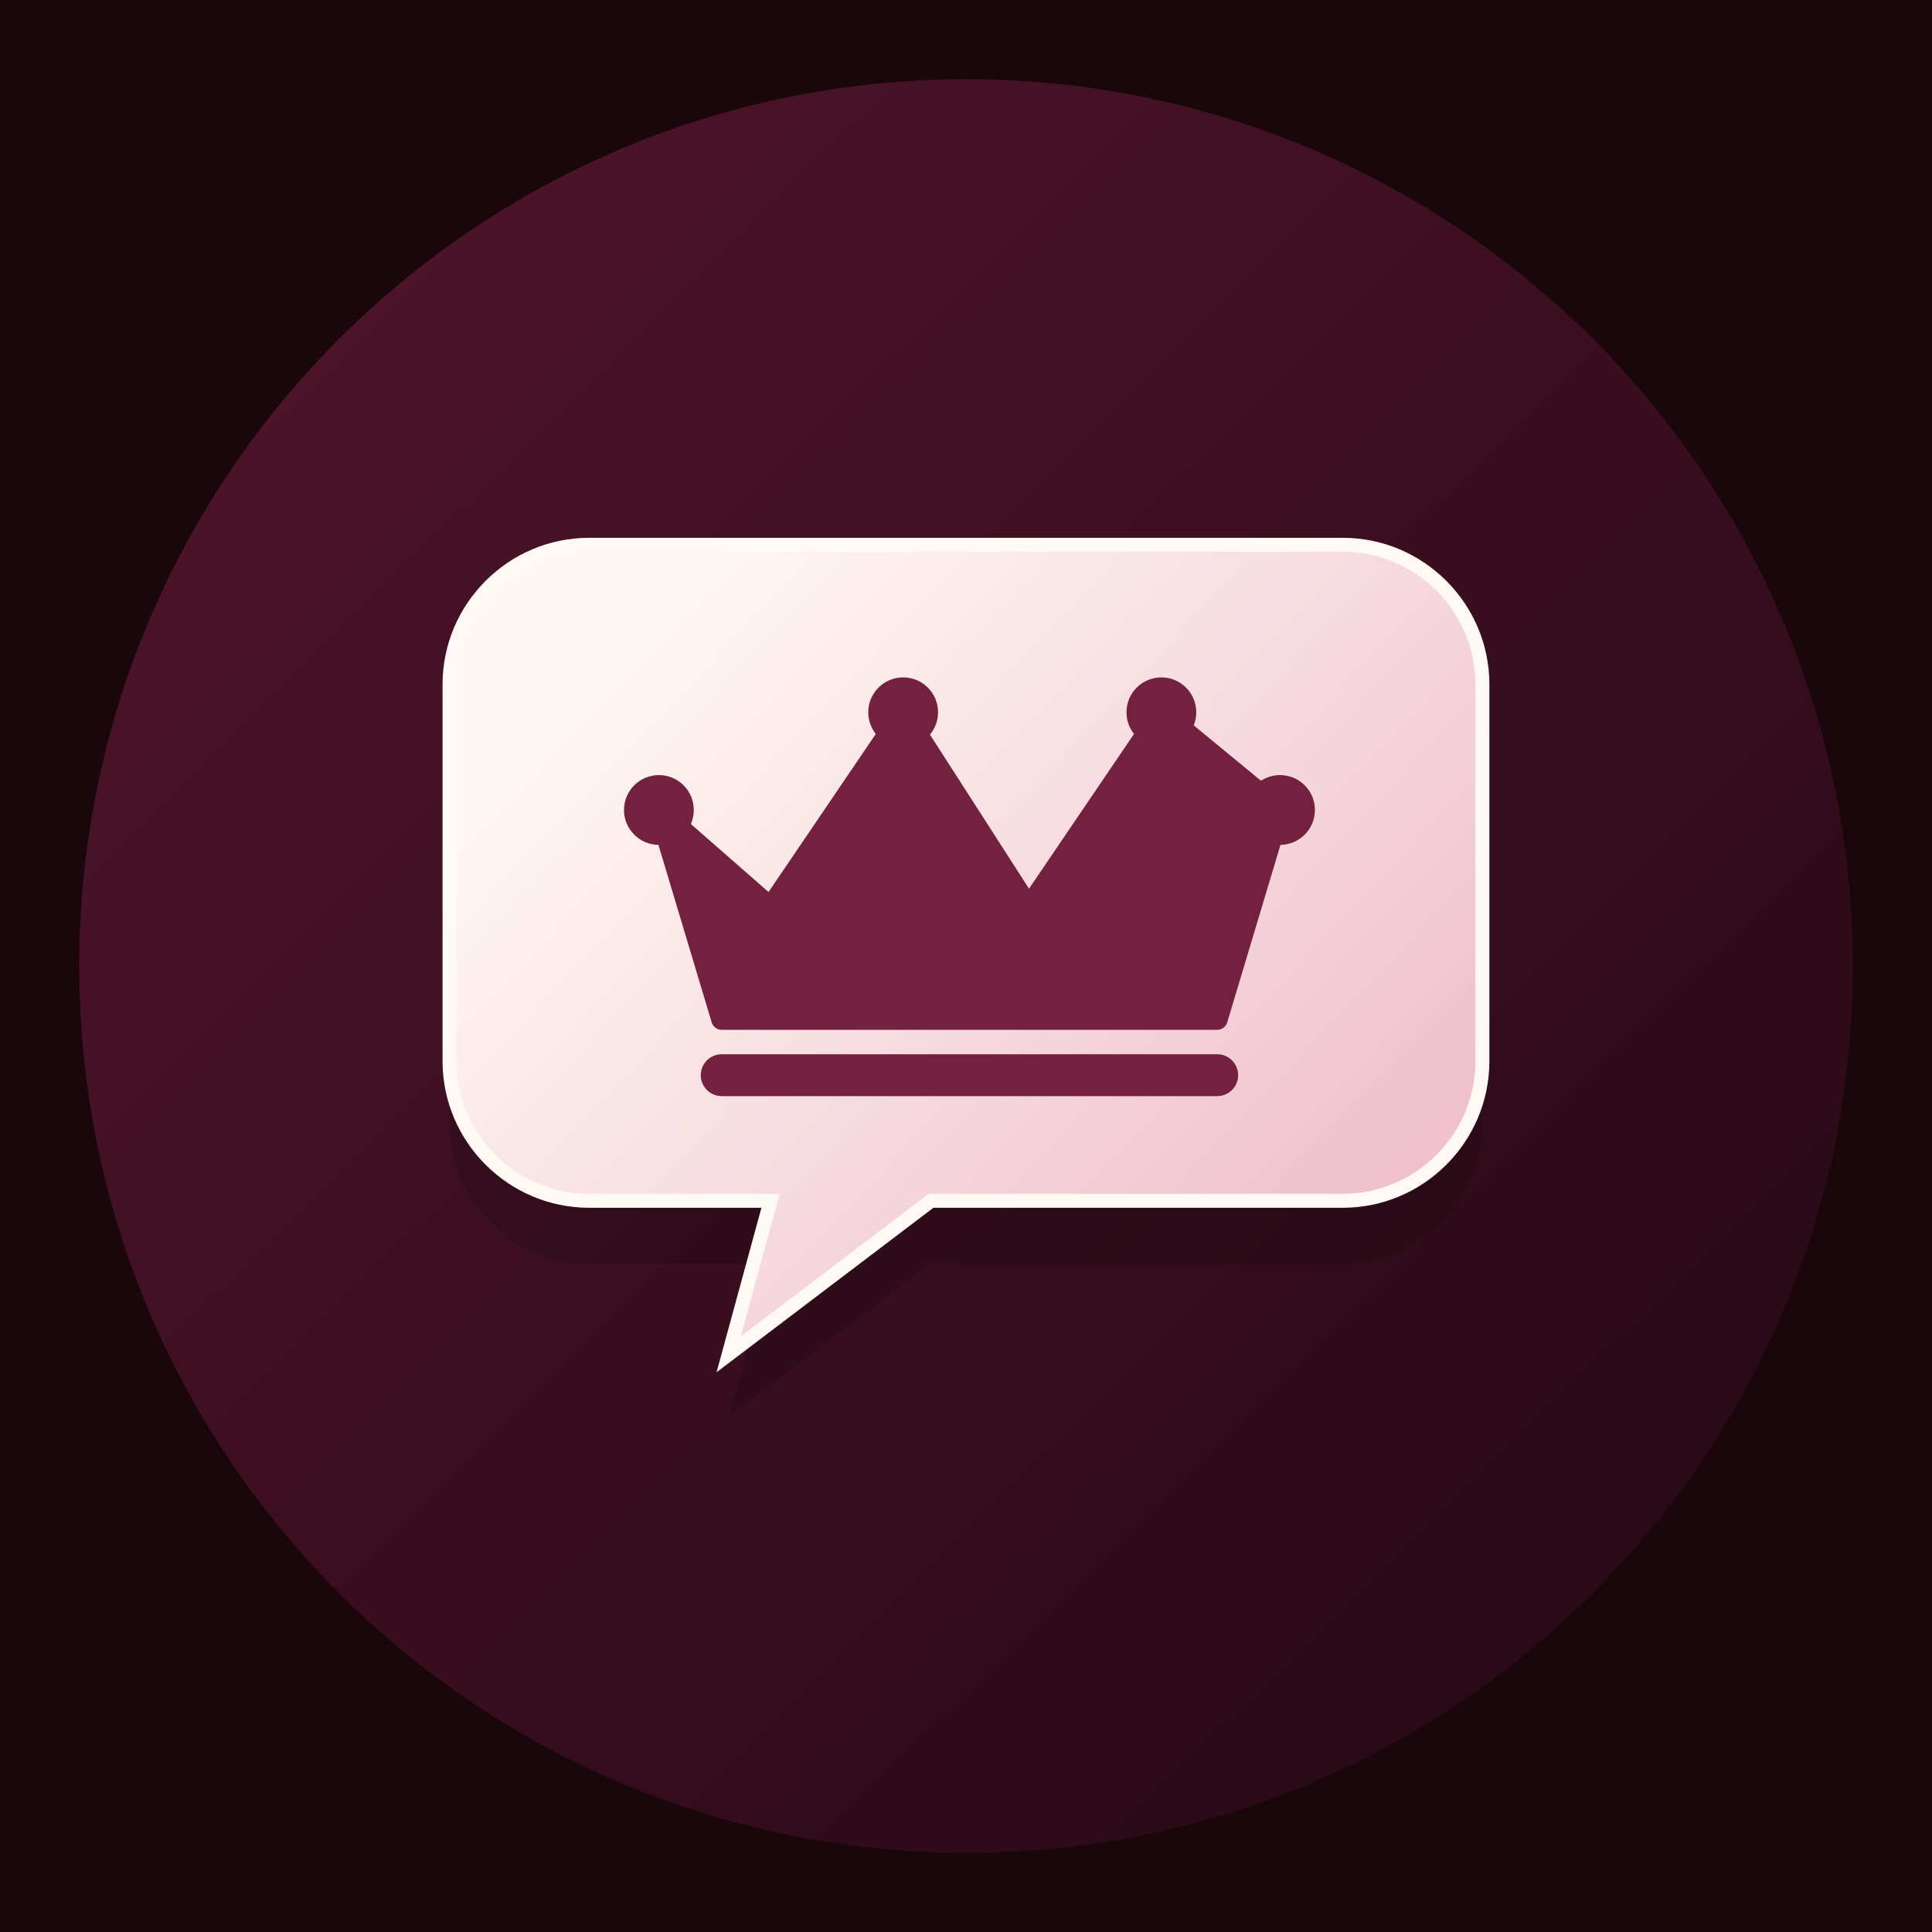
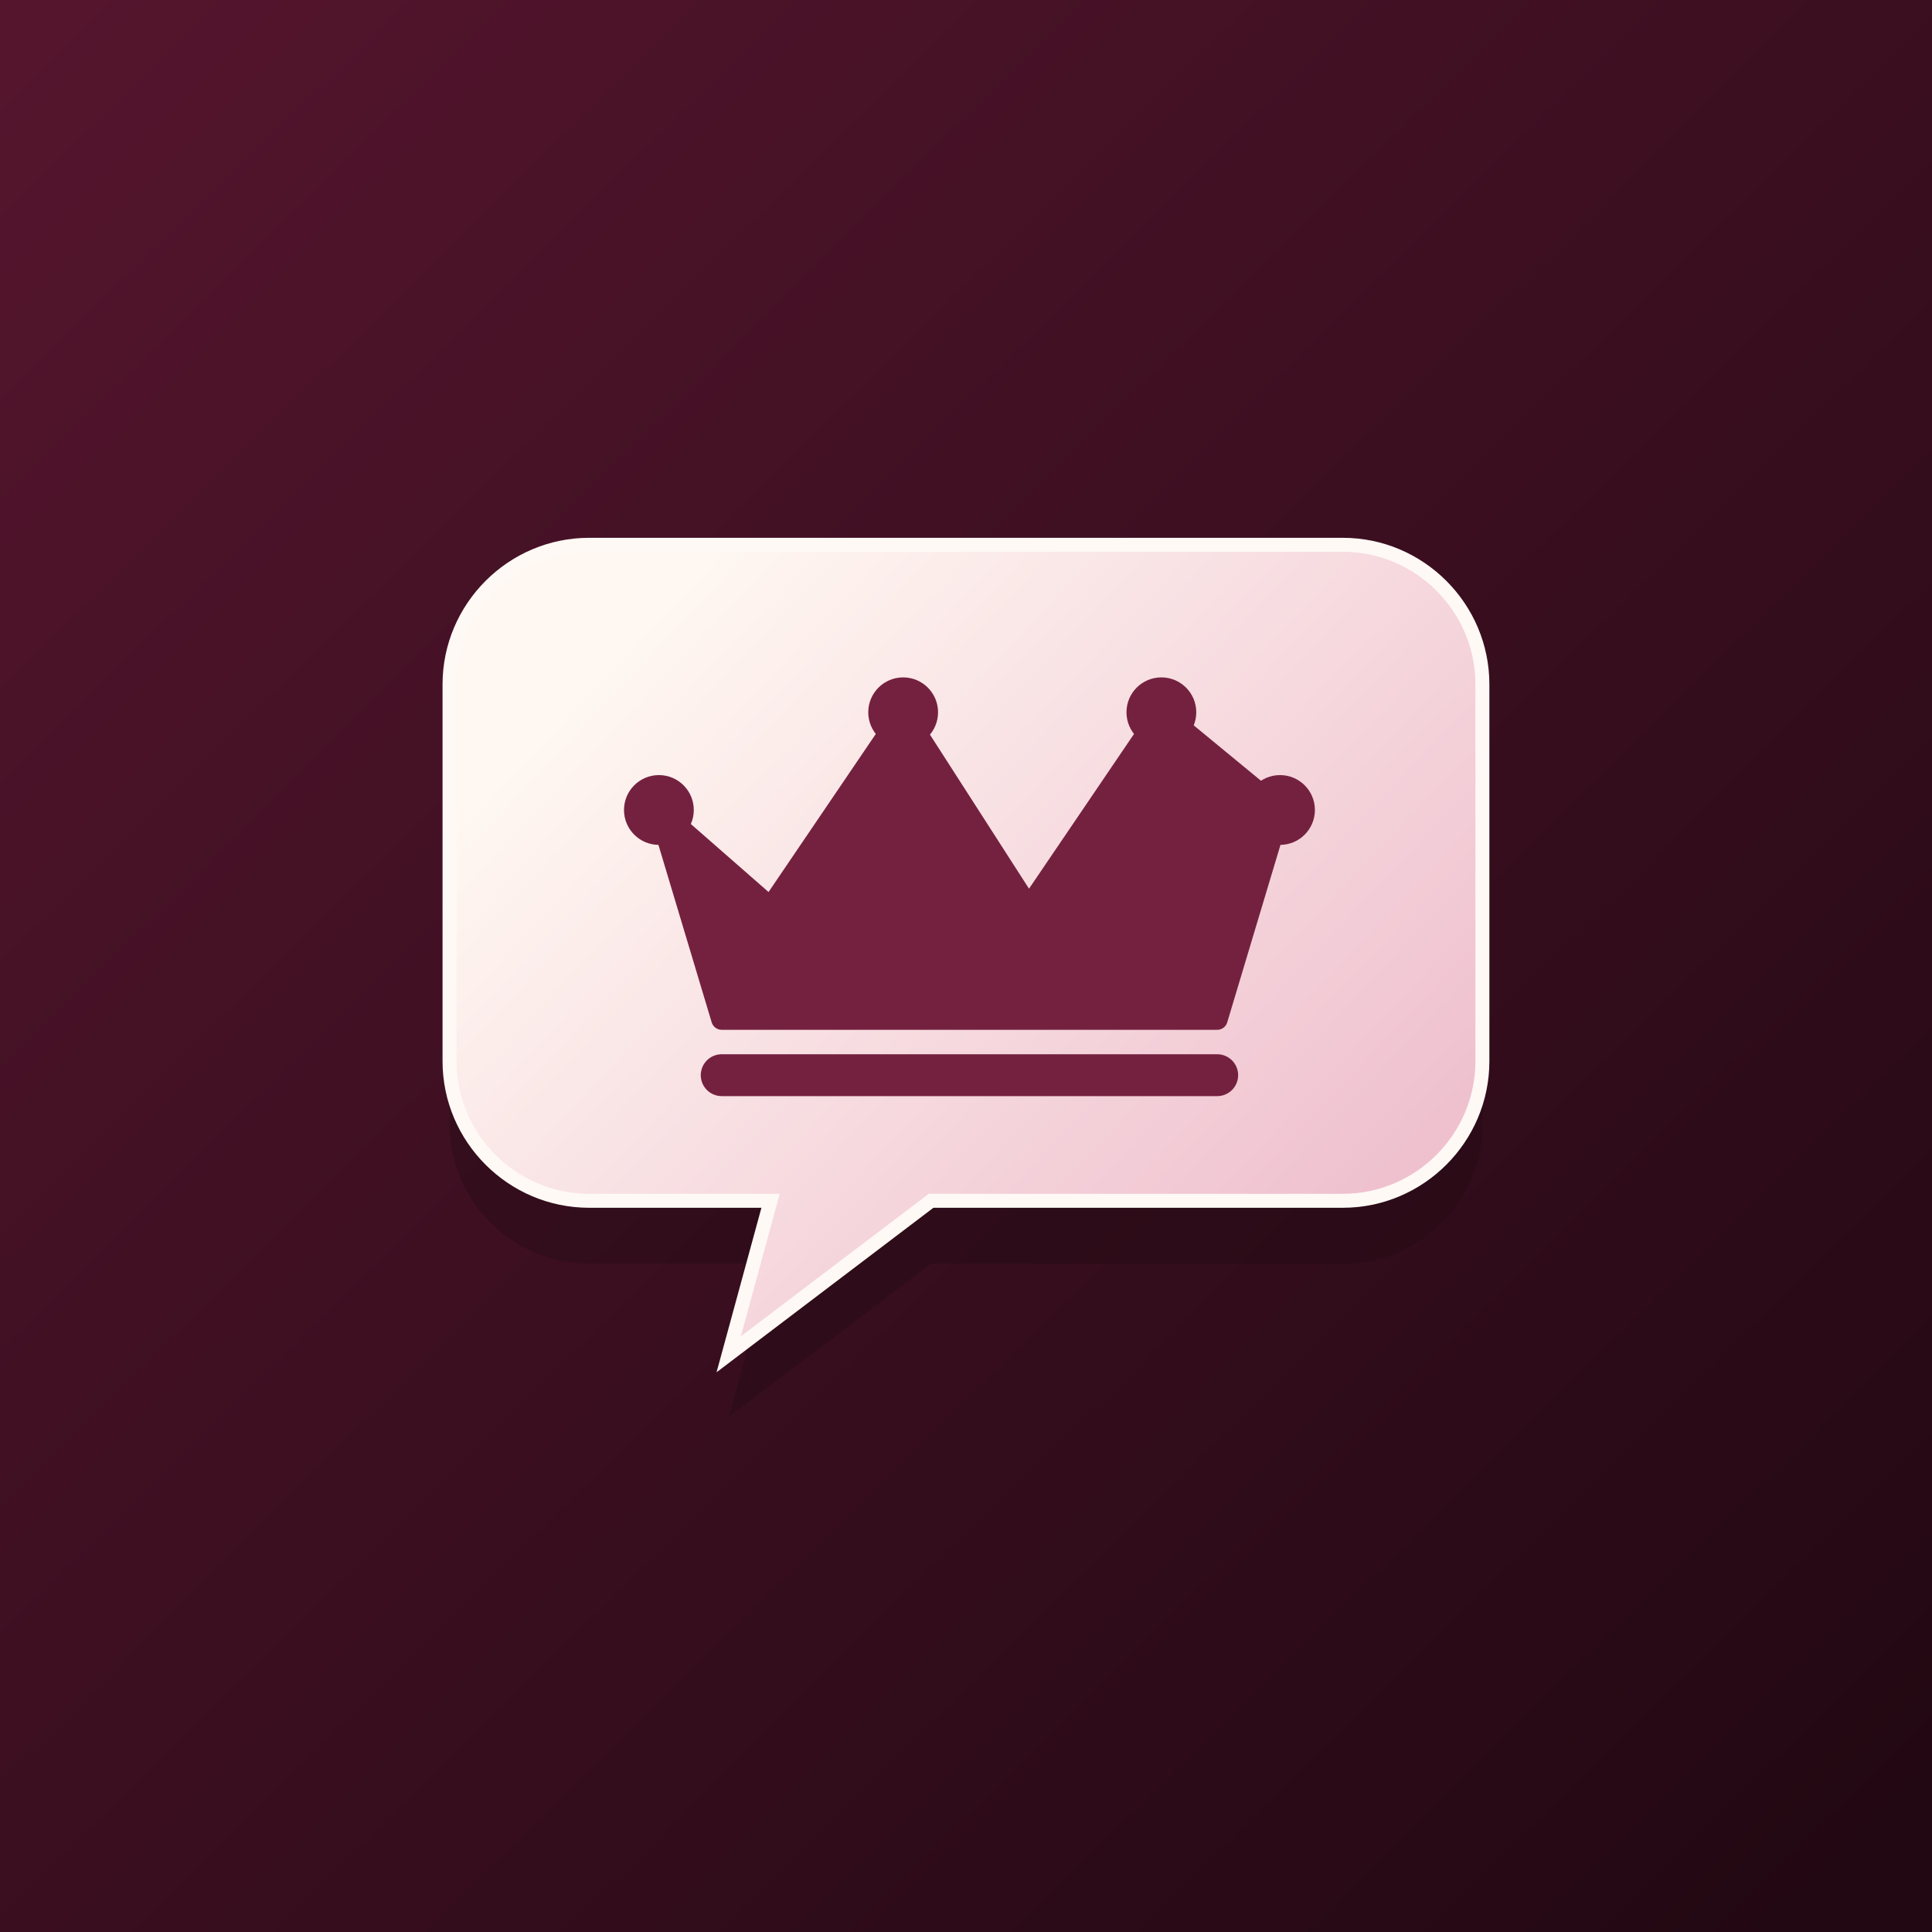
<svg xmlns="http://www.w3.org/2000/svg" width="512" height="512" viewBox="0 0 512 512">
-   <rect width="512" height="512" fill="#19070B" />
+   <rect width="512" height="512" fill="url(#circle-bg)" />
  <defs>
    <linearGradient id="circle-bg" x1="12" y1="8" x2="500" y2="504" gradientUnits="userSpaceOnUse">
      <stop stop-color="#54152D" />
      <stop offset="1" stop-color="#210812" />
    </linearGradient>
    <linearGradient id="crown" x1="48" y1="47" x2="145" y2="139" gradientUnits="userSpaceOnUse">
      <stop stop-color="#FFF8F2" />
      <stop offset="1" stop-color="#EFC1CF" />
    </linearGradient>
  </defs>
  <circle cx="256" cy="256" r="235" fill="url(#circle-bg)" />
  <svg x="27.2" y="27.2" width="457.6" height="457.6" viewBox="0 0 192 192" overflow="hidden">
    <g transform="translate(21.5 18.9) scale(0.776)">
      <g transform="translate(0 2)">
        <path d="M42 42h108c11 0 20 9 20 20v54c0 11-9 20-20 20H91l-29 22 6-22H42c-11 0-20-9-20-20V62c0-11 9-20 20-20Z" fill="#12060D" opacity=".25" transform="translate(0 4)" />
        <path d="M42 37h108c11 0 20 9 20 20v54c0 11-9 20-20 20H91l-29 22 6-22H42c-11 0-20-9-20-20V57c0-11 9-20 20-20Z" fill="url(#crown)" stroke="#FFF9F5" stroke-width="2" />
        <path d="M52 75 68 89 87 61 105 89 124 61 141 75 132 105H61Z" fill="#74213F" stroke="#74213F" stroke-linejoin="round" stroke-width="3" />
        <path d="M61 113h71" fill="none" stroke="#74213F" stroke-width="6" stroke-linecap="round" />
        <circle cx="52" cy="75" r="5" fill="#74213F" />
        <circle cx="87" cy="61" r="5" fill="#74213F" />
        <circle cx="124" cy="61" r="5" fill="#74213F" />
        <circle cx="141" cy="75" r="5" fill="#74213F" />
      </g>
    </g>
  </svg>
</svg>
